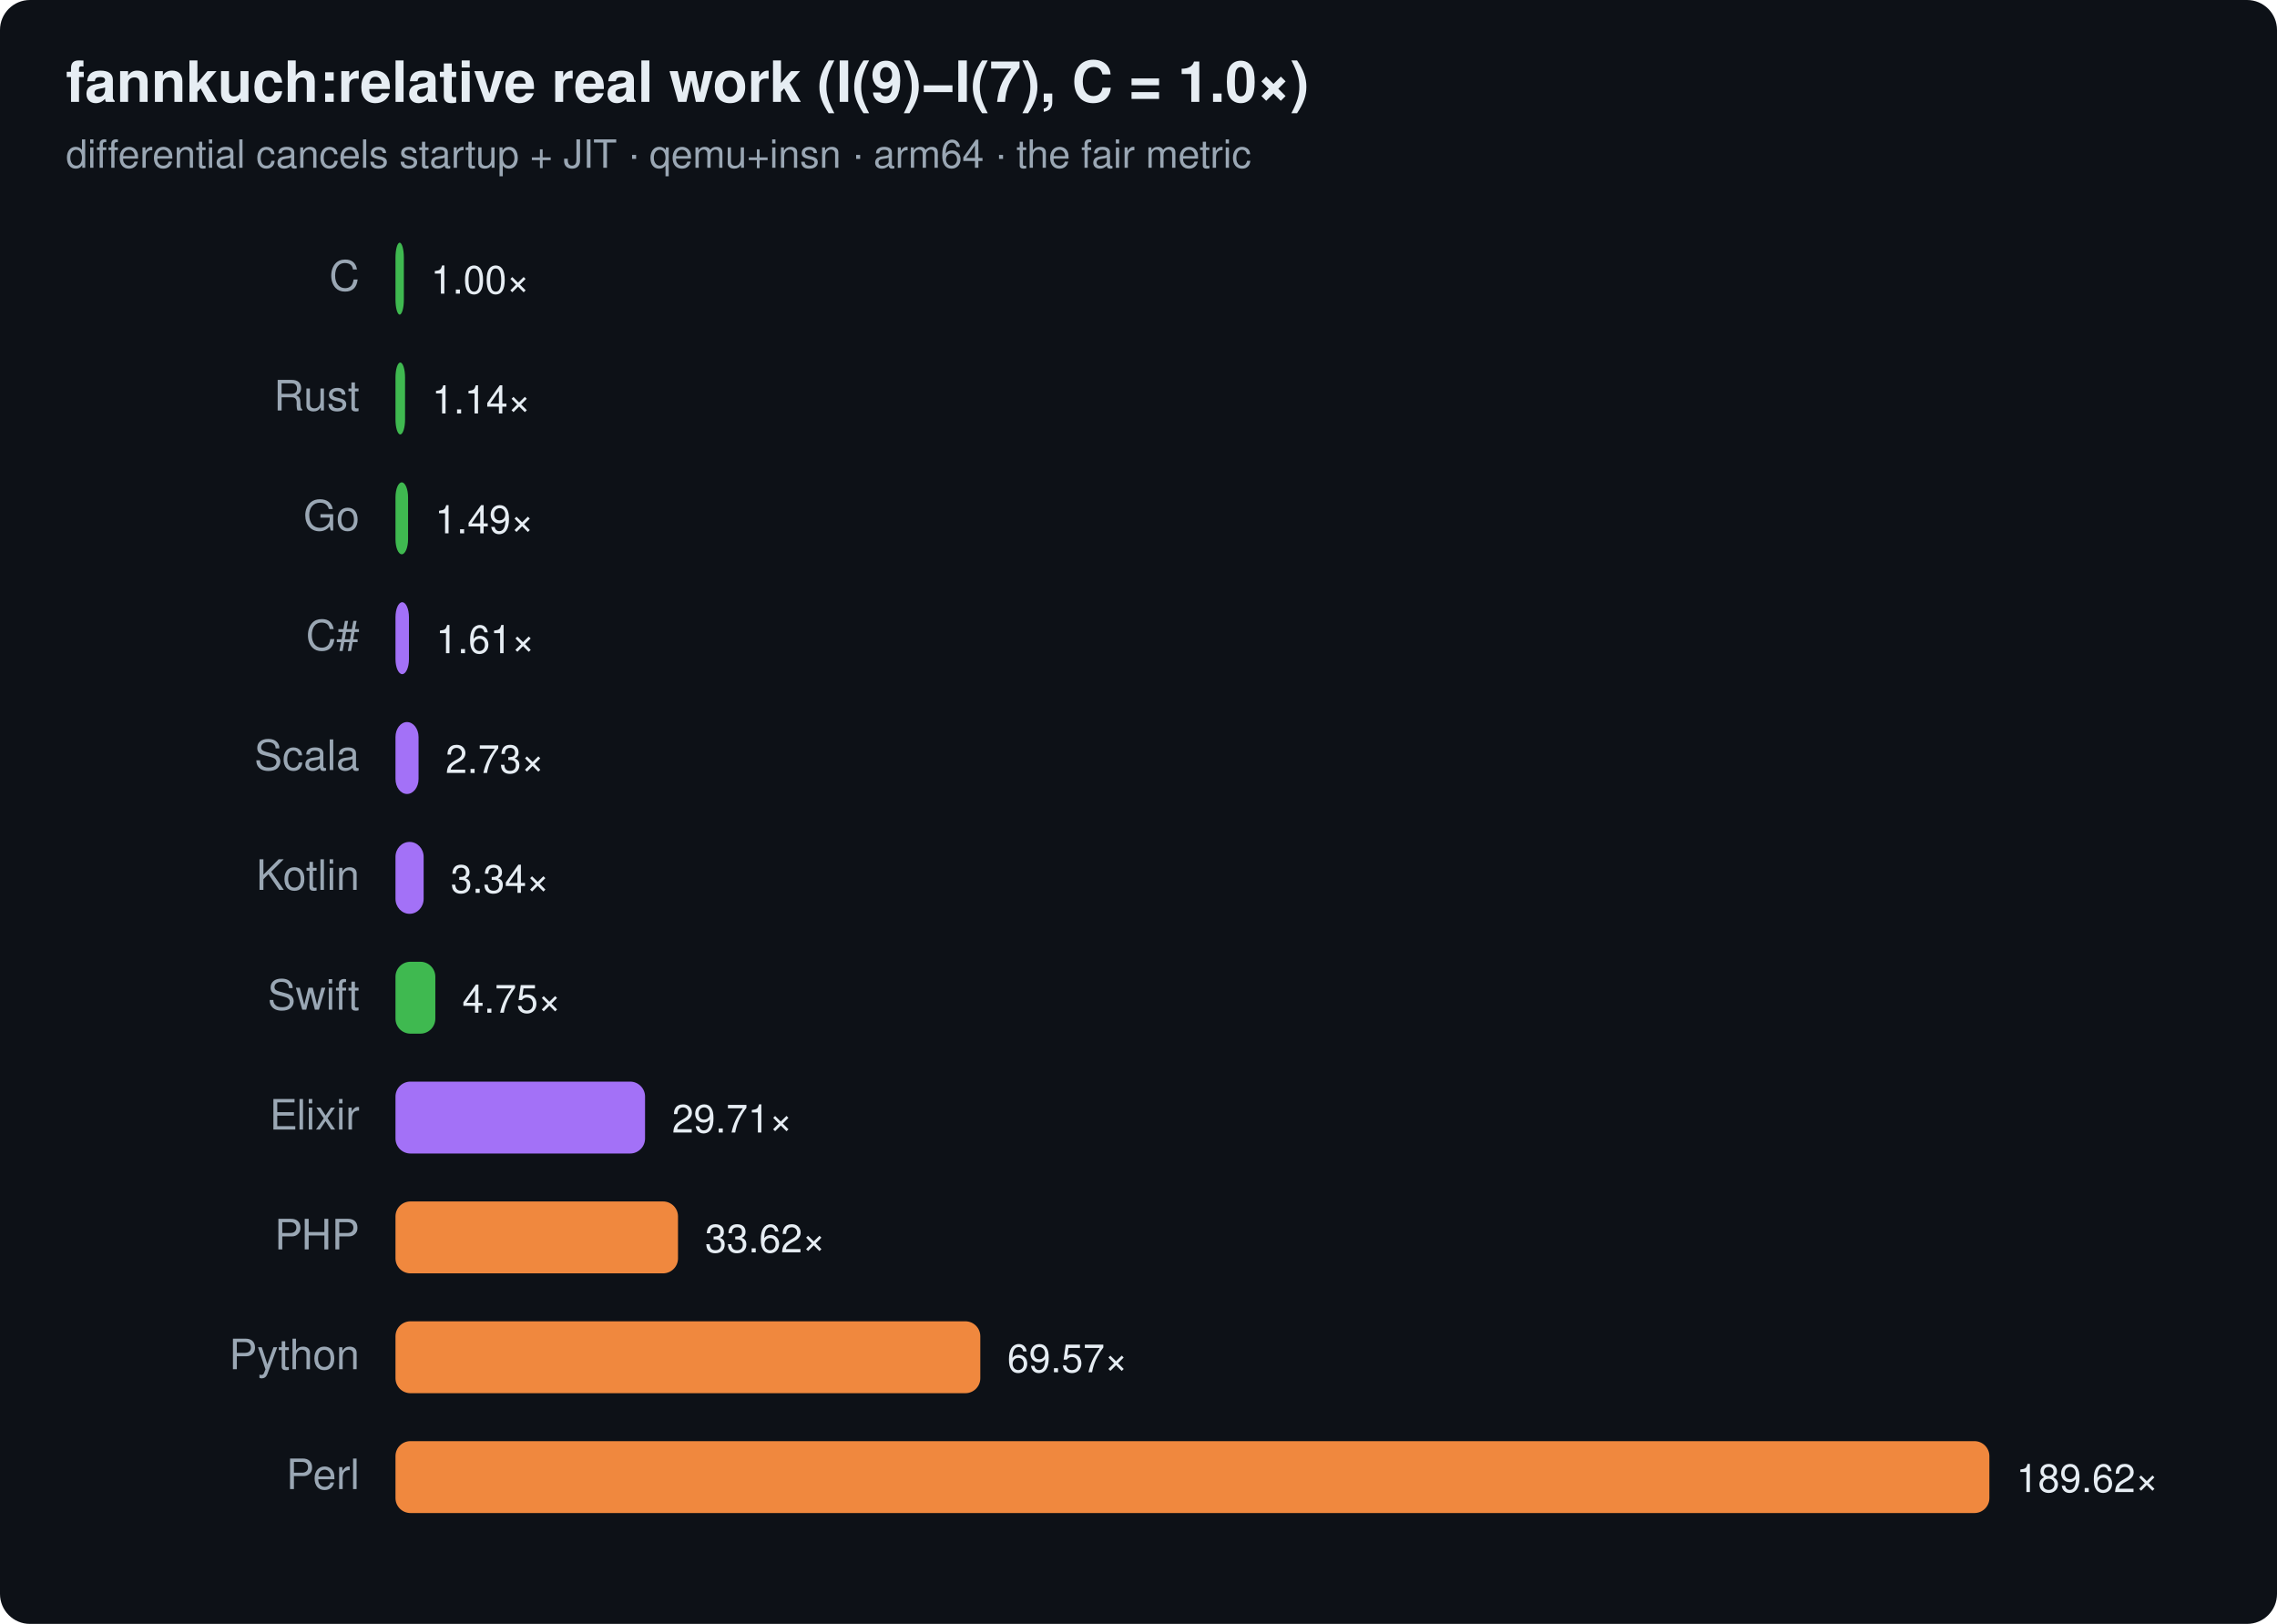
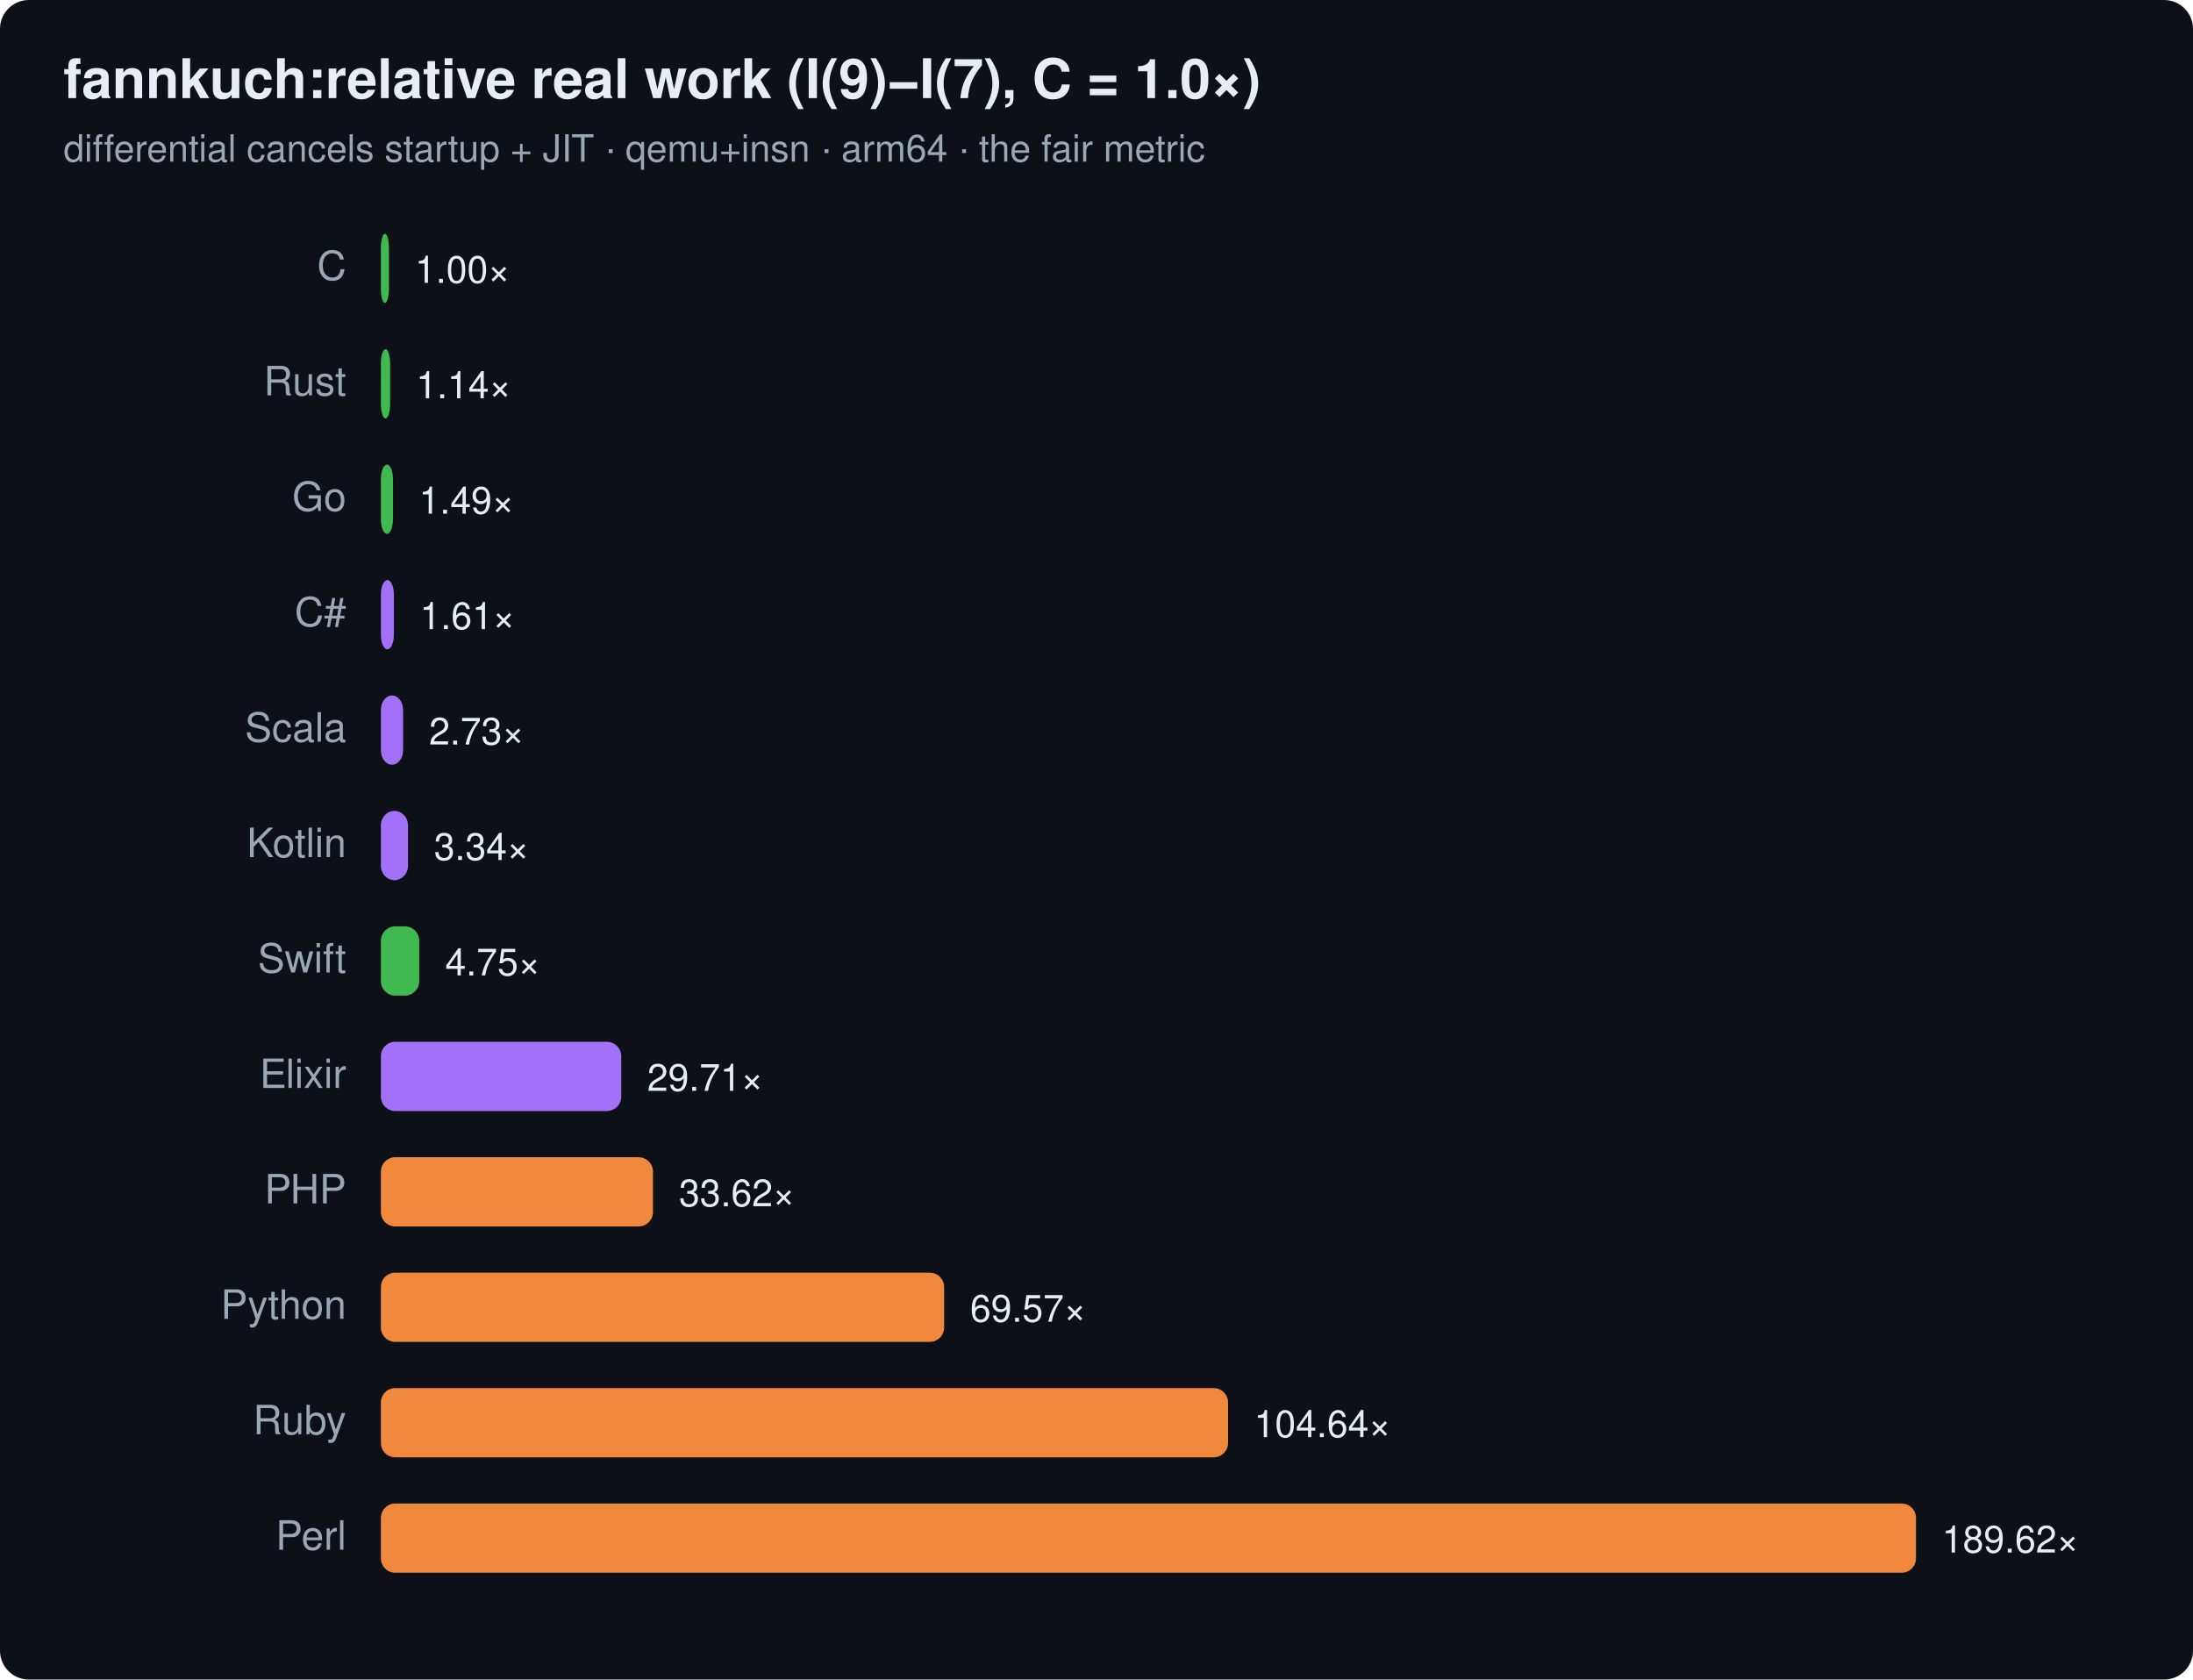
- <svg xmlns="http://www.w3.org/2000/svg" width="760" height="542" viewBox="0 0 760 542" font-family="ui-sans-serif,system-ui,Segoe UI,Helvetica,Arial">
-   <rect width="760" height="542" rx="10" fill="#0d1117" />
+ <svg xmlns="http://www.w3.org/2000/svg" width="760" height="582" viewBox="0 0 760 582" font-family="ui-sans-serif,system-ui,Segoe UI,Helvetica,Arial">
+   <rect width="760" height="582" rx="10" fill="#0d1117" />
  <text x="22" y="34" font-size="19" font-weight="700" fill="#e6edf3">fannkuch:relative real work (I(9)−I(7), C = 1.0×)</text>
  <text x="22" y="56" font-size="13" fill="#9aa7b4">differential cancels startup + JIT · qemu+insn · arm64 · the fair metric</text>
  <text x="120" y="97" text-anchor="end" font-size="14" fill="#9aa7b4">C</text>
  <rect x="132" y="81" width="2.8" height="24" rx="5" fill="#3fb950" />
  <text x="143.8" y="98" font-size="13" fill="#e6edf3">1.00×</text>
  <text x="120" y="137" text-anchor="end" font-size="14" fill="#9aa7b4">Rust</text>
  <rect x="132" y="121" width="3.2" height="24" rx="5" fill="#3fb950" />
  <text x="144.2" y="138" font-size="13" fill="#e6edf3">1.14×</text>
  <text x="120" y="177" text-anchor="end" font-size="14" fill="#9aa7b4">Go</text>
  <rect x="132" y="161" width="4.2" height="24" rx="5" fill="#3fb950" />
  <text x="145.2" y="178" font-size="13" fill="#e6edf3">1.49×</text>
  <text x="120" y="217" text-anchor="end" font-size="14" fill="#9aa7b4">C#</text>
  <rect x="132" y="201" width="4.5" height="24" rx="5" fill="#a371f7" />
  <text x="145.5" y="218" font-size="13" fill="#e6edf3">1.61×</text>
  <text x="120" y="257" text-anchor="end" font-size="14" fill="#9aa7b4">Scala</text>
  <rect x="132" y="241" width="7.7" height="24" rx="5" fill="#a371f7" />
  <text x="148.7" y="258" font-size="13" fill="#e6edf3">2.73×</text>
  <text x="120" y="297" text-anchor="end" font-size="14" fill="#9aa7b4">Kotlin</text>
  <rect x="132" y="281" width="9.4" height="24" rx="5" fill="#a371f7" />
  <text x="150.4" y="298" font-size="13" fill="#e6edf3">3.34×</text>
  <text x="120" y="337" text-anchor="end" font-size="14" fill="#9aa7b4">Swift</text>
  <rect x="132" y="321" width="13.3" height="24" rx="5" fill="#3fb950" />
  <text x="154.3" y="338" font-size="13" fill="#e6edf3">4.75×</text>
  <text x="120" y="377" text-anchor="end" font-size="14" fill="#9aa7b4">Elixir</text>
  <rect x="132" y="361" width="83.3" height="24" rx="5" fill="#a371f7" />
  <text x="224.3" y="378" font-size="13" fill="#e6edf3">29.71×</text>
  <text x="120" y="417" text-anchor="end" font-size="14" fill="#9aa7b4">PHP</text>
  <rect x="132" y="401" width="94.3" height="24" rx="5" fill="#f0883e" />
  <text x="235.3" y="418" font-size="13" fill="#e6edf3">33.62×</text>
  <text x="120" y="457" text-anchor="end" font-size="14" fill="#9aa7b4">Python</text>
  <rect x="132" y="441" width="195.2" height="24" rx="5" fill="#f0883e" />
  <text x="336.2" y="458" font-size="13" fill="#e6edf3">69.57×</text>
-   <text x="120" y="497" text-anchor="end" font-size="14" fill="#9aa7b4">Perl</text>
-   <rect x="132" y="481" width="532.0" height="24" rx="5" fill="#f0883e" />
-   <text x="673.0" y="498" font-size="13" fill="#e6edf3">189.62×</text>
+   <text x="120" y="497" text-anchor="end" font-size="14" fill="#9aa7b4">Ruby</text>
+   <rect x="132" y="481" width="293.6" height="24" rx="5" fill="#f0883e" />
+   <text x="434.6" y="498" font-size="13" fill="#e6edf3">104.64×</text>
+   <text x="120" y="537" text-anchor="end" font-size="14" fill="#9aa7b4">Perl</text>
+   <rect x="132" y="521" width="532.0" height="24" rx="5" fill="#f0883e" />
+   <text x="673.0" y="538" font-size="13" fill="#e6edf3">189.62×</text>
</svg>
